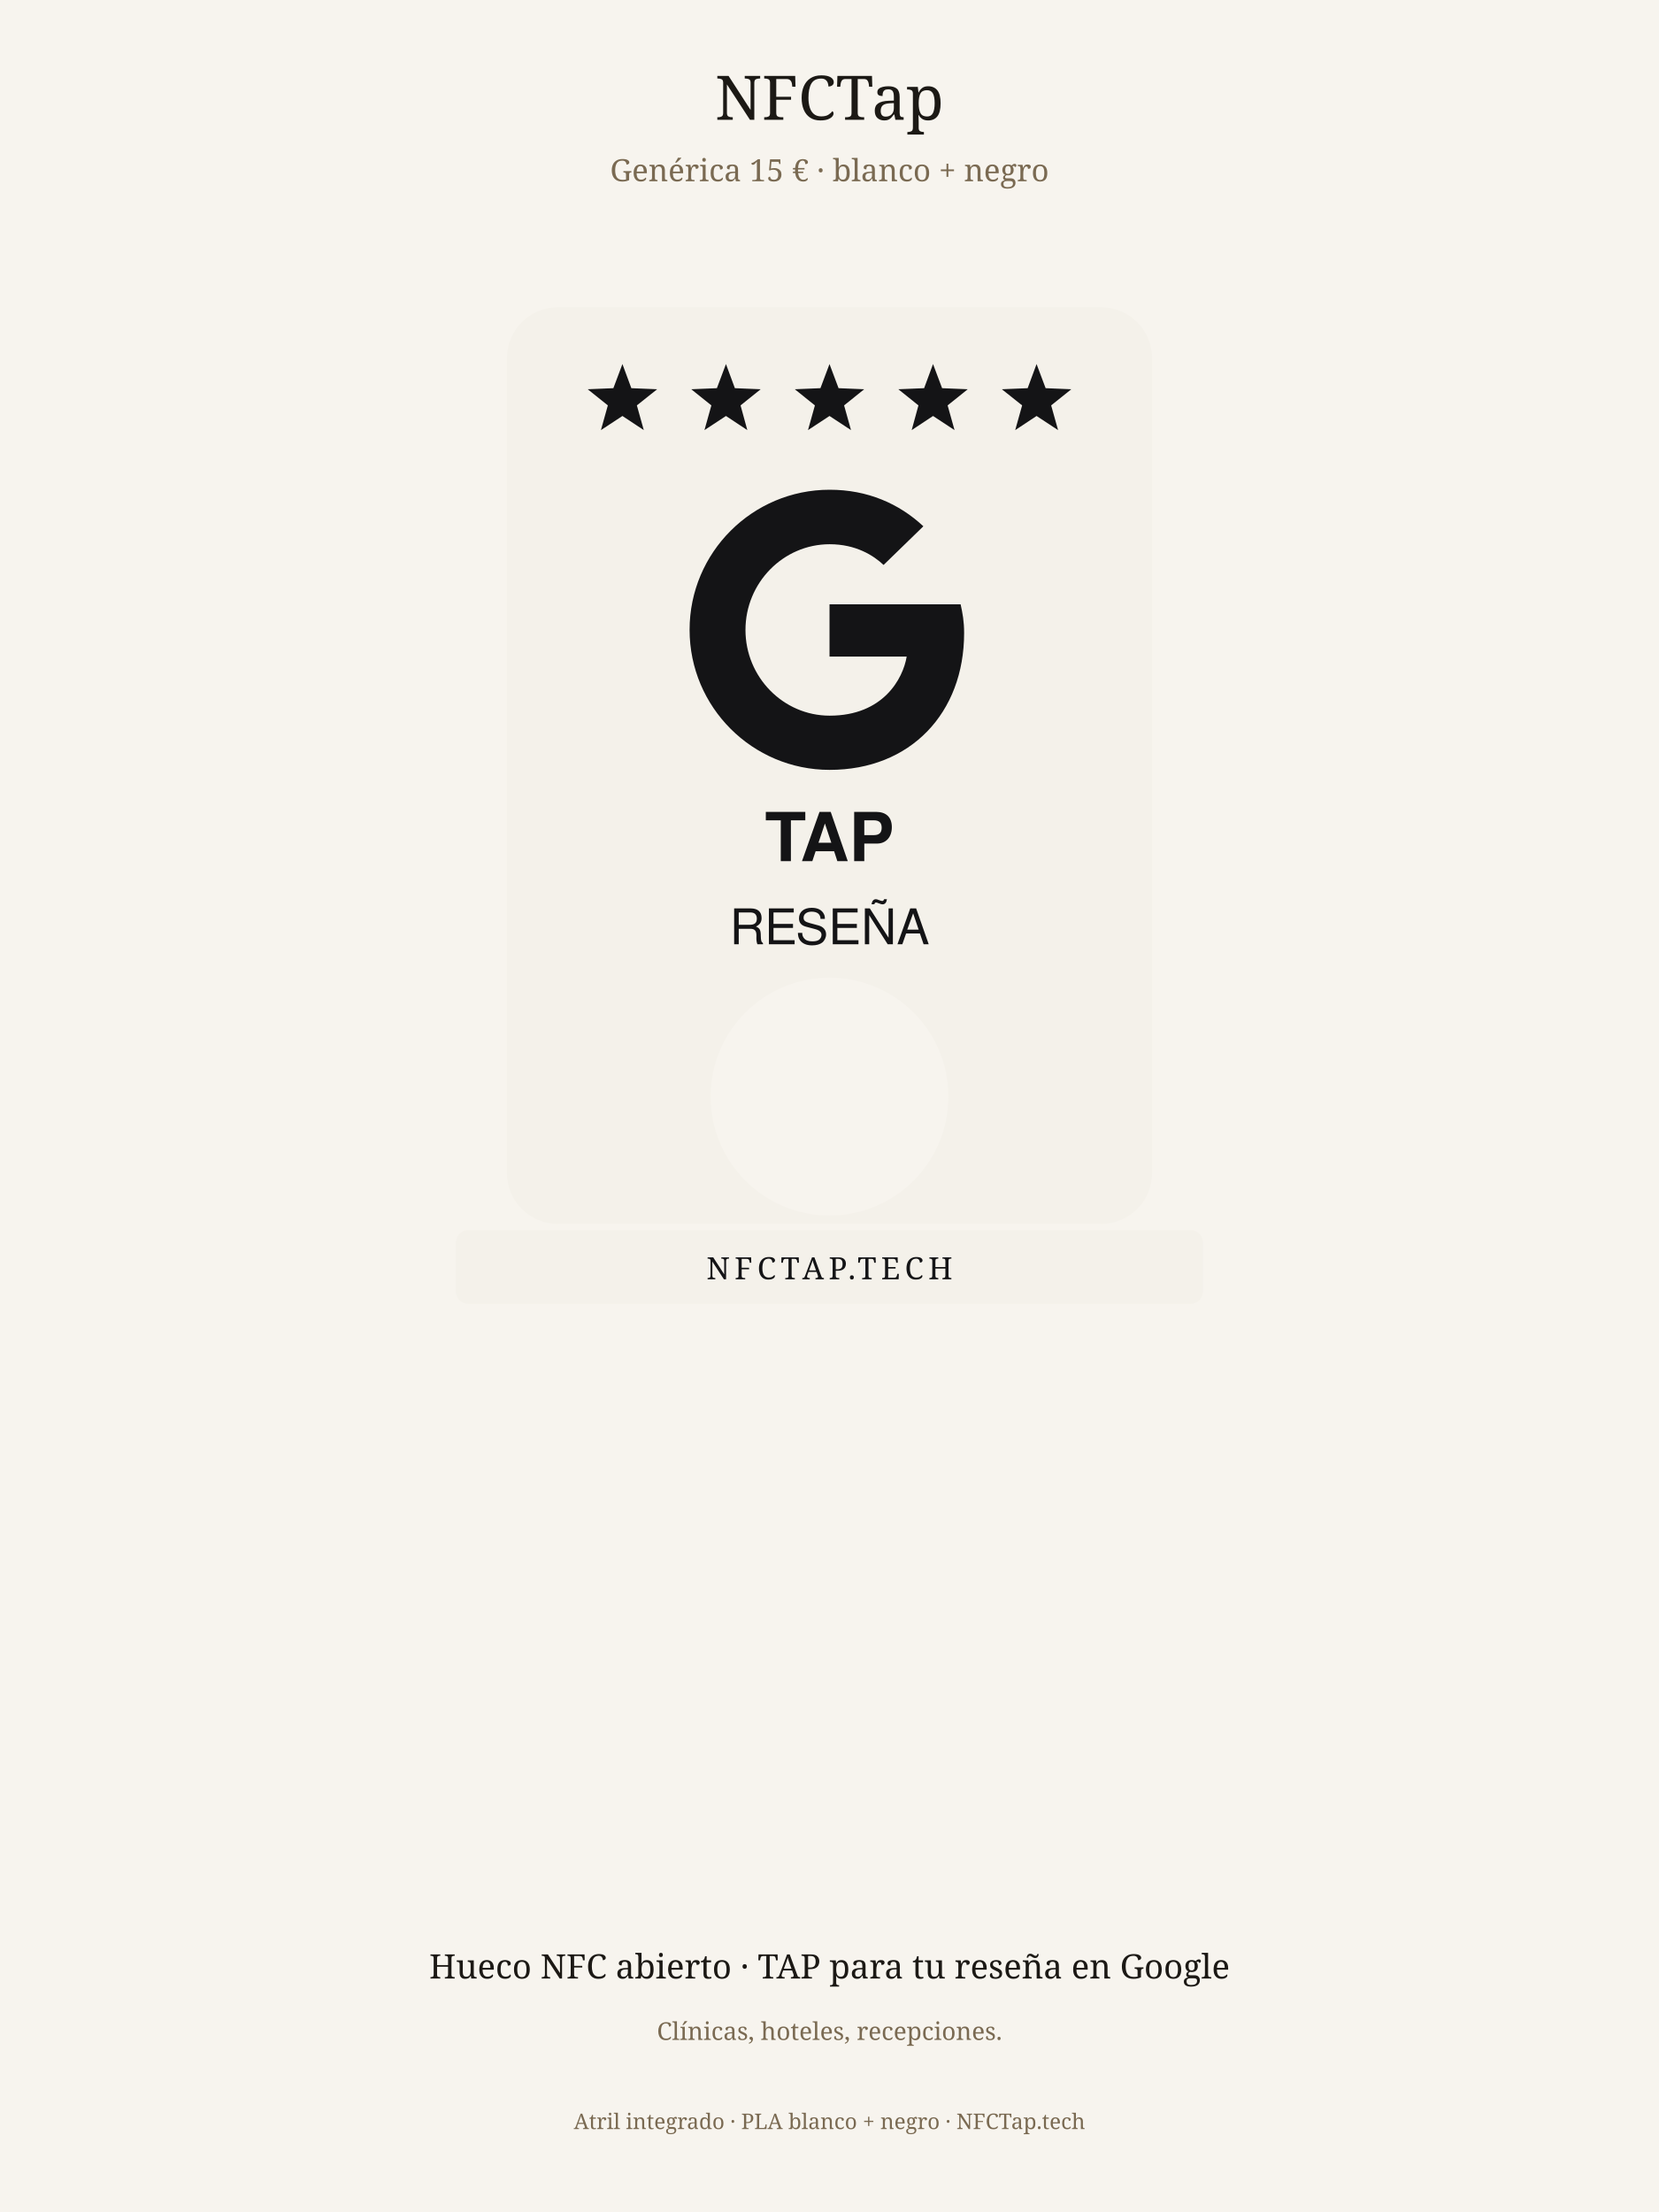
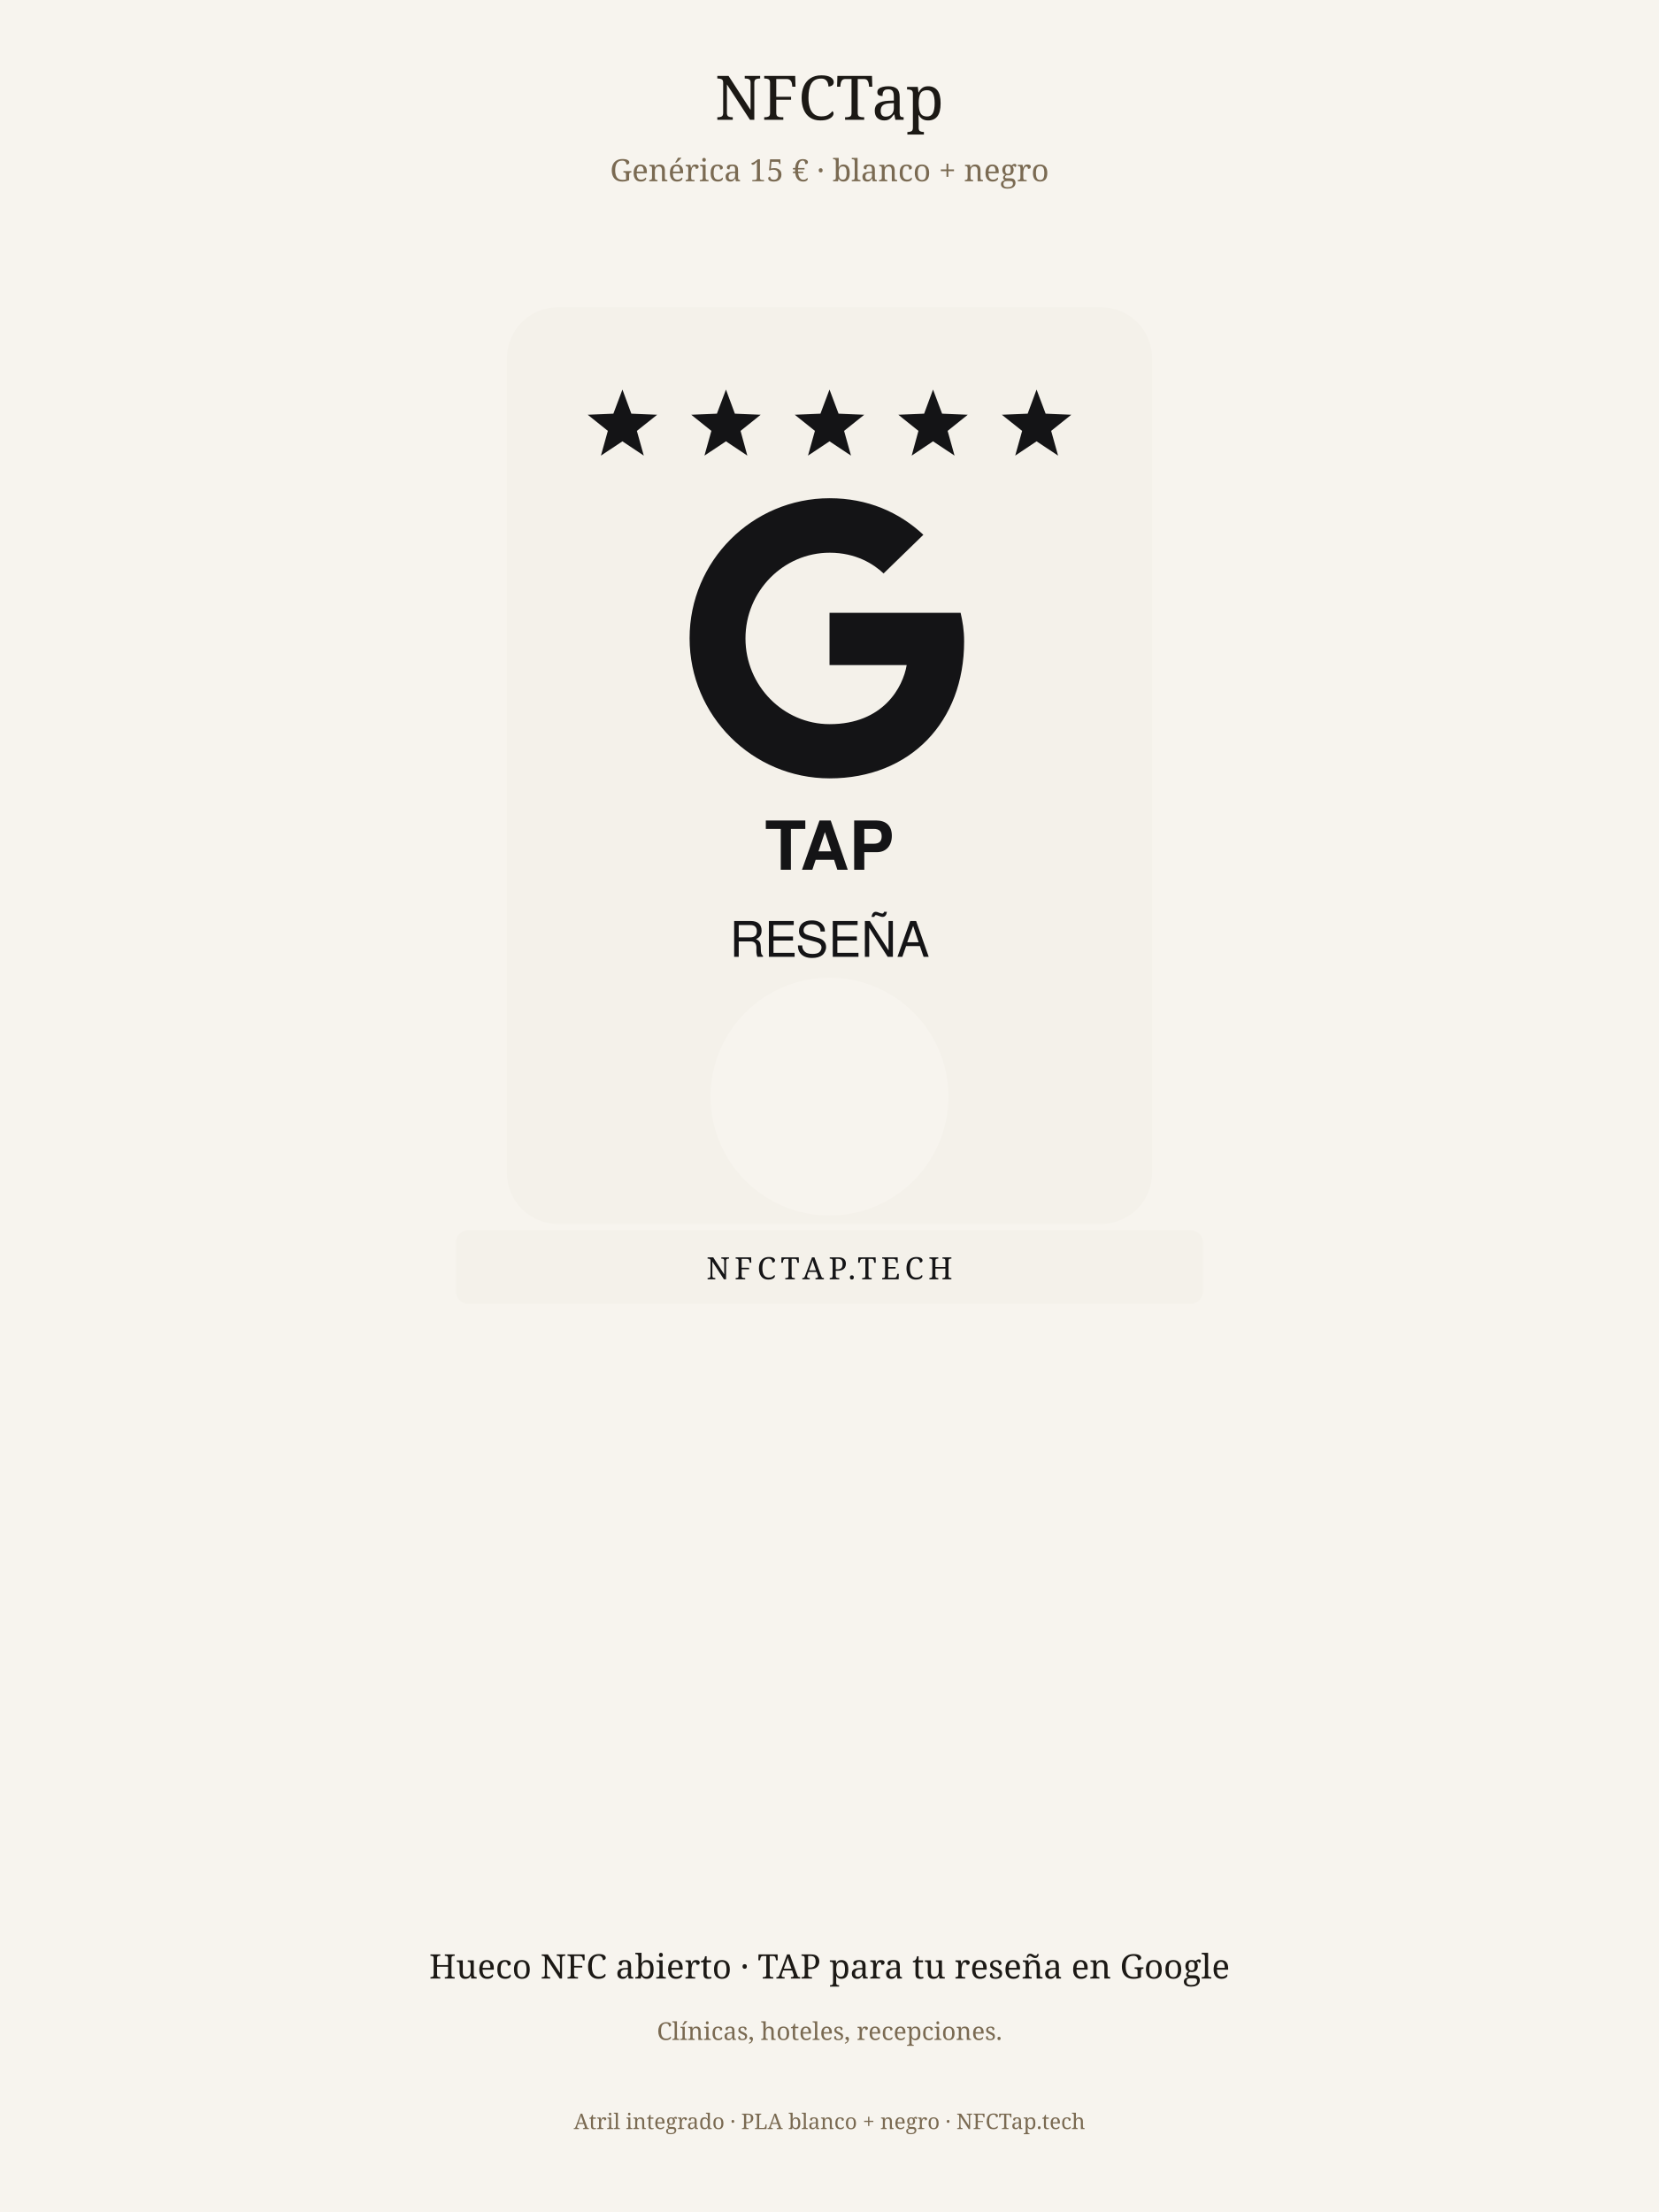
<svg xmlns="http://www.w3.org/2000/svg" viewBox="0 0 1080 1440" width="1080" height="1440">
  <rect width="1080" height="1440" fill="#F7F4EE" />
  <text x="540" y="78" text-anchor="middle" fill="#1C1915" font-family="Georgia, serif" font-size="40">NFCTap</text>
  <text x="540" y="118" text-anchor="middle" fill="#7A6A52" font-family="Georgia, serif" font-size="20">Genérica 15 € · blanco + negro</text>
  <rect x="330.0" y="200.0" width="420.0" height="596.8" rx="33.2" fill="#F4F1EA" />
-   <polygon points="405.2,237.0 411.0,252.7 427.8,253.4 414.6,263.9 419.1,280.0 405.2,270.8 391.2,280.0 395.7,263.9 382.6,253.4 399.3,252.7" fill="#141416" />
-   <polygon points="472.6,237.0 478.4,252.7 495.2,253.4 482.1,263.9 486.5,280.0 472.6,270.8 458.6,280.0 463.1,263.9 450.0,253.4 466.7,252.7" fill="#141416" />
-   <polygon points="540.0,237.0 545.9,252.7 562.6,253.4 549.5,263.9 554.0,280.0 540.0,270.8 526.0,280.0 530.5,263.9 517.4,253.4 534.1,252.7" fill="#141416" />
-   <polygon points="607.4,237.0 613.3,252.7 630.0,253.4 616.9,263.9 621.4,280.0 607.4,270.8 593.5,280.0 597.9,263.9 584.8,253.4 601.6,252.7" fill="#141416" />
-   <polygon points="674.8,237.0 680.7,252.7 697.4,253.4 684.3,263.9 688.8,280.0 674.8,270.8 660.9,280.0 665.4,263.9 652.2,253.4 669.0,252.7" fill="#141416" />
-   <g transform="translate(448.816 318.816) scale(10.13158)">
+   <polygon points="405.2,253.6 411.0,269.3 427.8,270.0 414.6,280.5 419.1,296.6 405.2,287.3 391.2,296.6 395.7,280.5 382.6,270.0 399.3,269.3" fill="#141416" />
+   <polygon points="472.6,253.6 478.4,269.3 495.2,270.0 482.1,280.5 486.5,296.6 472.6,287.3 458.6,296.6 463.1,280.5 450.0,270.0 466.7,269.3" fill="#141416" />
+   <polygon points="540.0,253.6 545.9,269.3 562.6,270.0 549.5,280.5 554.0,296.6 540.0,287.3 526.0,296.6 530.5,280.5 517.4,270.0 534.1,269.3" fill="#141416" />
+   <polygon points="607.4,253.6 613.3,269.3 630.0,270.0 616.9,280.5 621.4,296.6 607.4,287.3 593.5,296.6 597.9,280.5 584.8,270.0 601.6,269.3" fill="#141416" />
+   <polygon points="674.8,253.6 680.7,269.3 697.4,270.0 684.3,280.5 688.8,296.6 674.8,287.3 660.9,296.6 665.4,280.5 652.2,270.0 669.0,269.3" fill="#141416" />
+   <g transform="translate(448.816 324.342) scale(10.13158)">
    <path d="M9.001 10.71V7.362h8.424c.126.567.225 1.098.225 1.845 0 5.139-3.447 8.793-8.64 8.793-4.968 0-9-4.032-9-9s4.032-9 9-9c2.43 0 4.464.891 6.021 2.349l-2.556 2.484c-.648-.612-1.782-1.332-3.465-1.332-2.979 0-5.409 2.475-5.409 5.508s2.43 5.508 5.409 5.508c3.447 0 4.716-2.385 4.95-3.798H9.001v-.009z" fill="#141416" />
  </g>
-   <text x="540" y="560.6" text-anchor="middle" fill="#141416" font-family="Outfit, Helvetica, Arial, sans-serif" font-size="44" font-weight="700">TAP</text>
-   <text x="540" y="614.7" text-anchor="middle" fill="#141416" font-family="Outfit, Helvetica, Arial, sans-serif" font-size="32">RESEÑA</text>
+   <text x="540" y="566.2" text-anchor="middle" fill="#141416" font-family="Outfit, Helvetica, Arial, sans-serif" font-size="44" font-weight="700">TAP</text>
+   <text x="540" y="622.9" text-anchor="middle" fill="#141416" font-family="Outfit, Helvetica, Arial, sans-serif" font-size="32">RESEÑA</text>
  <circle cx="540" cy="713.9" r="77.4" fill="#F7F4EE" />
  <rect x="296.8" y="800.8" width="486.3" height="48" rx="8" fill="#F4F1EA" />
  <text x="540" y="832.8" text-anchor="middle" fill="#141416" font-family="Georgia, serif" font-size="20" letter-spacing="3">NFCTAP.TECH</text>
  <text x="540" y="1288" text-anchor="middle" fill="#1C1915" font-family="Georgia, serif" font-size="22">Hueco NFC abierto · TAP para tu reseña en Google</text>
  <text x="540" y="1328" text-anchor="middle" fill="#7A6A52" font-family="Georgia, serif" font-size="16">Clínicas, hoteles, recepciones.</text>
  <text x="540" y="1386" text-anchor="middle" fill="#7A6A52" font-family="Georgia, serif" font-size="14">Atril integrado · PLA blanco + negro · NFCTap.tech</text>
</svg>
